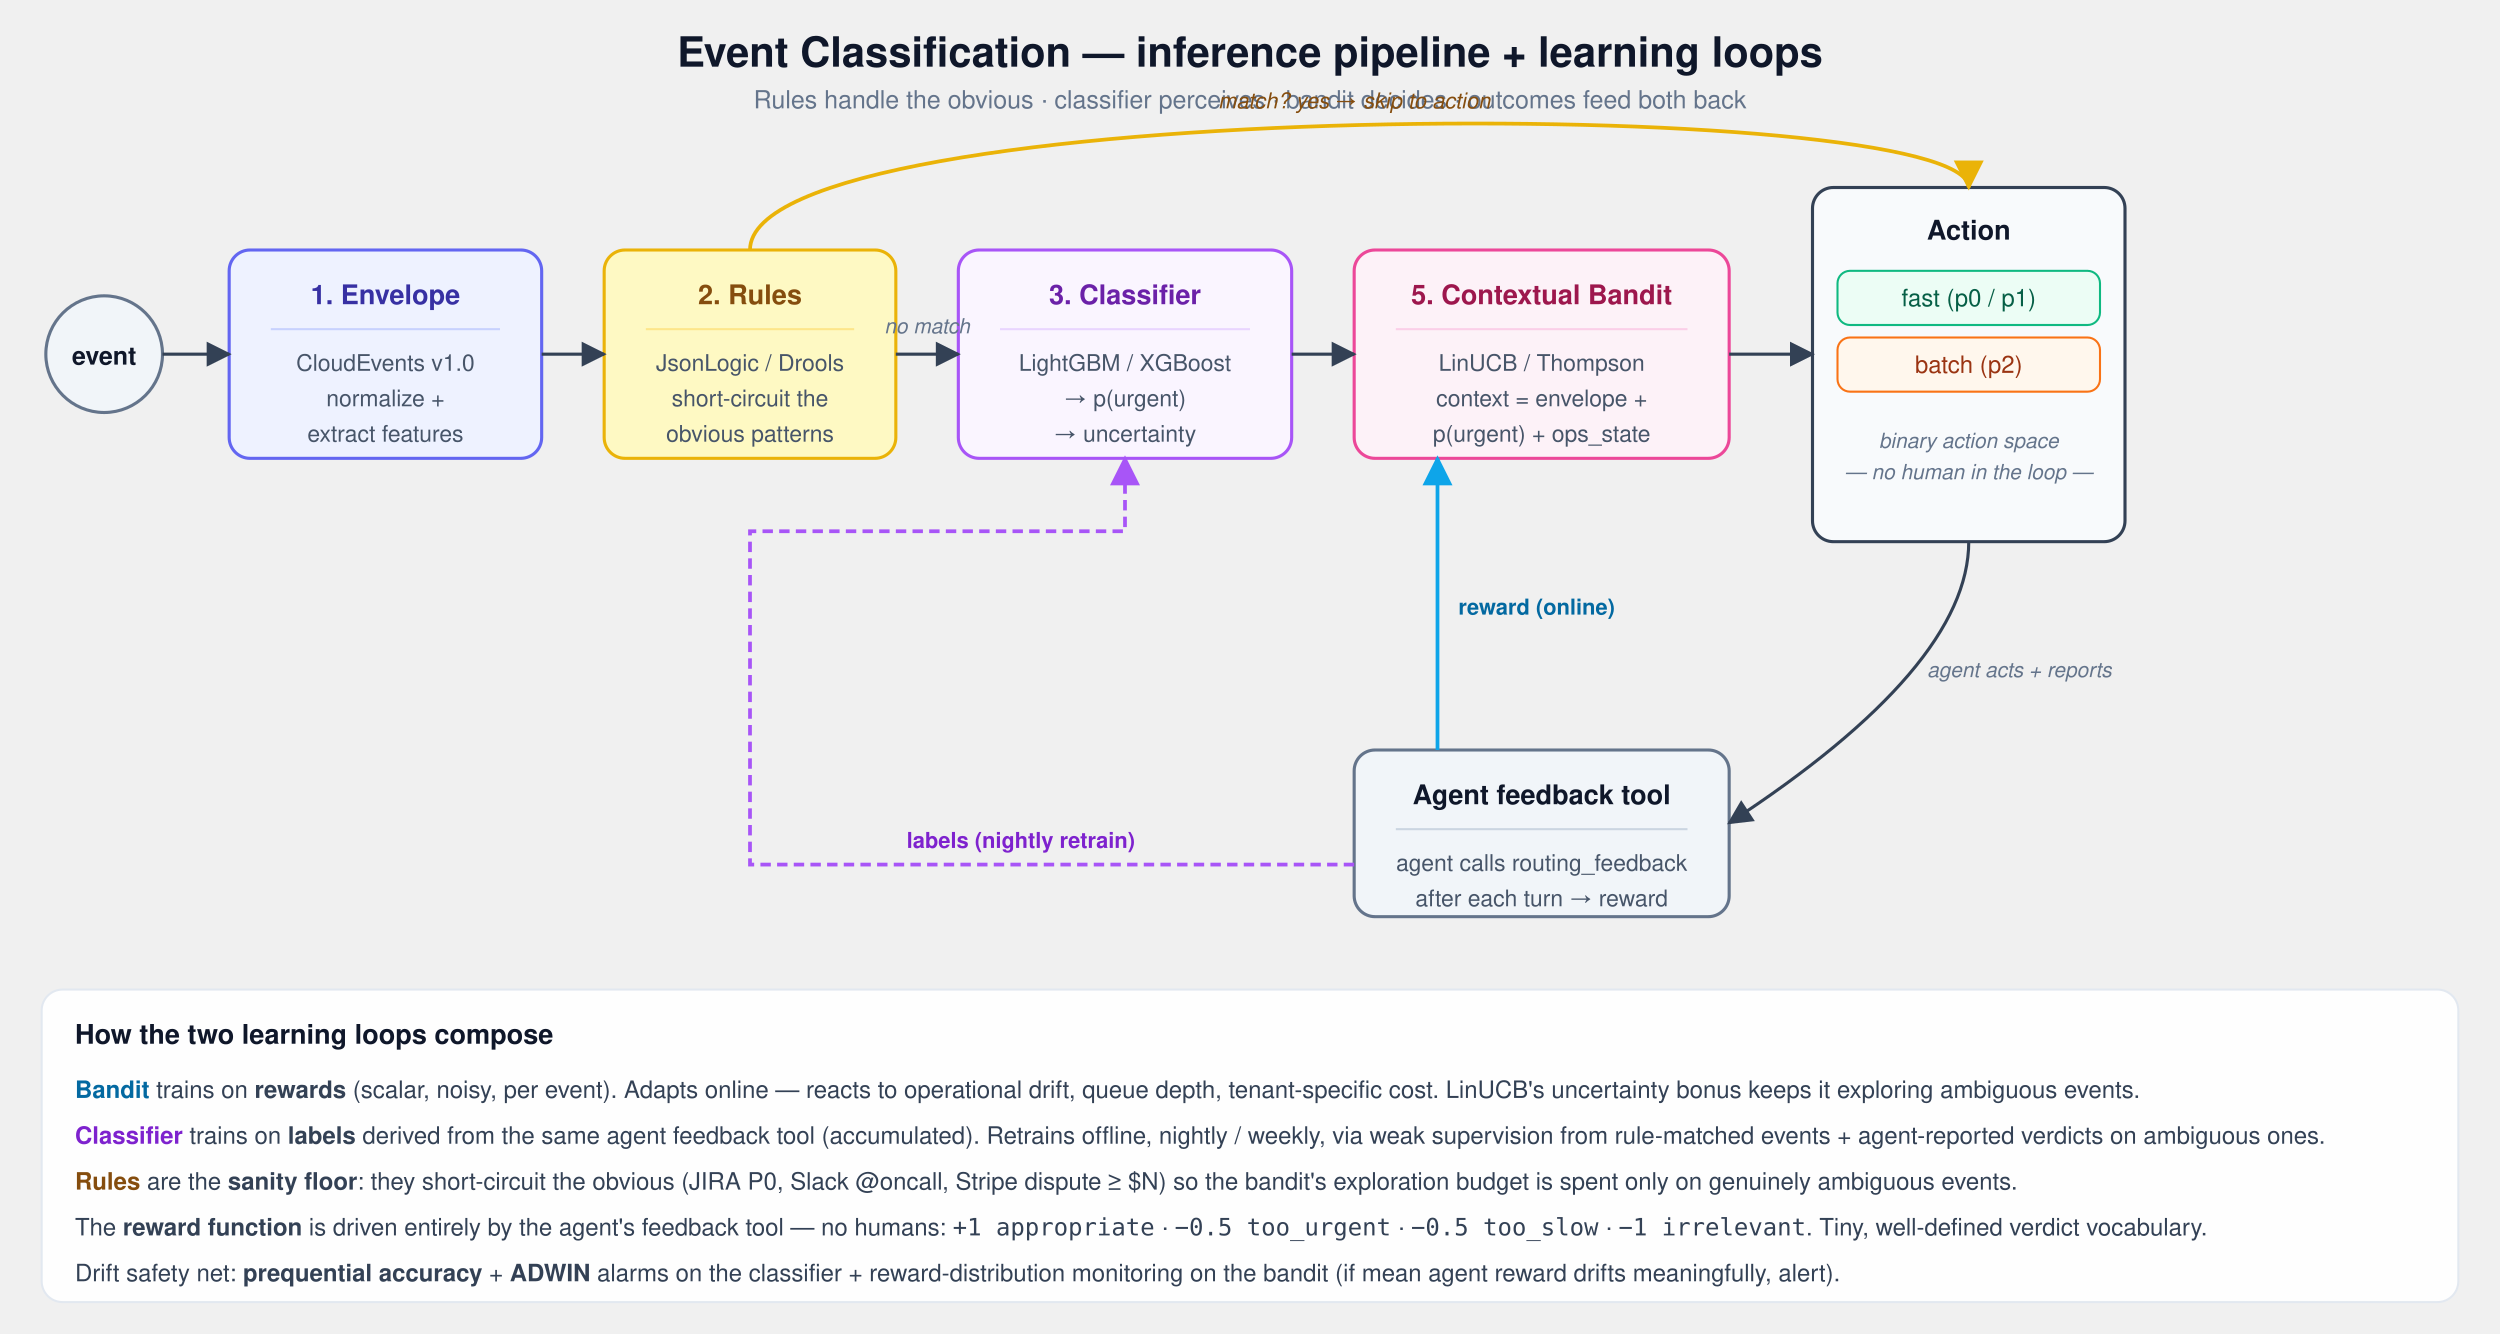
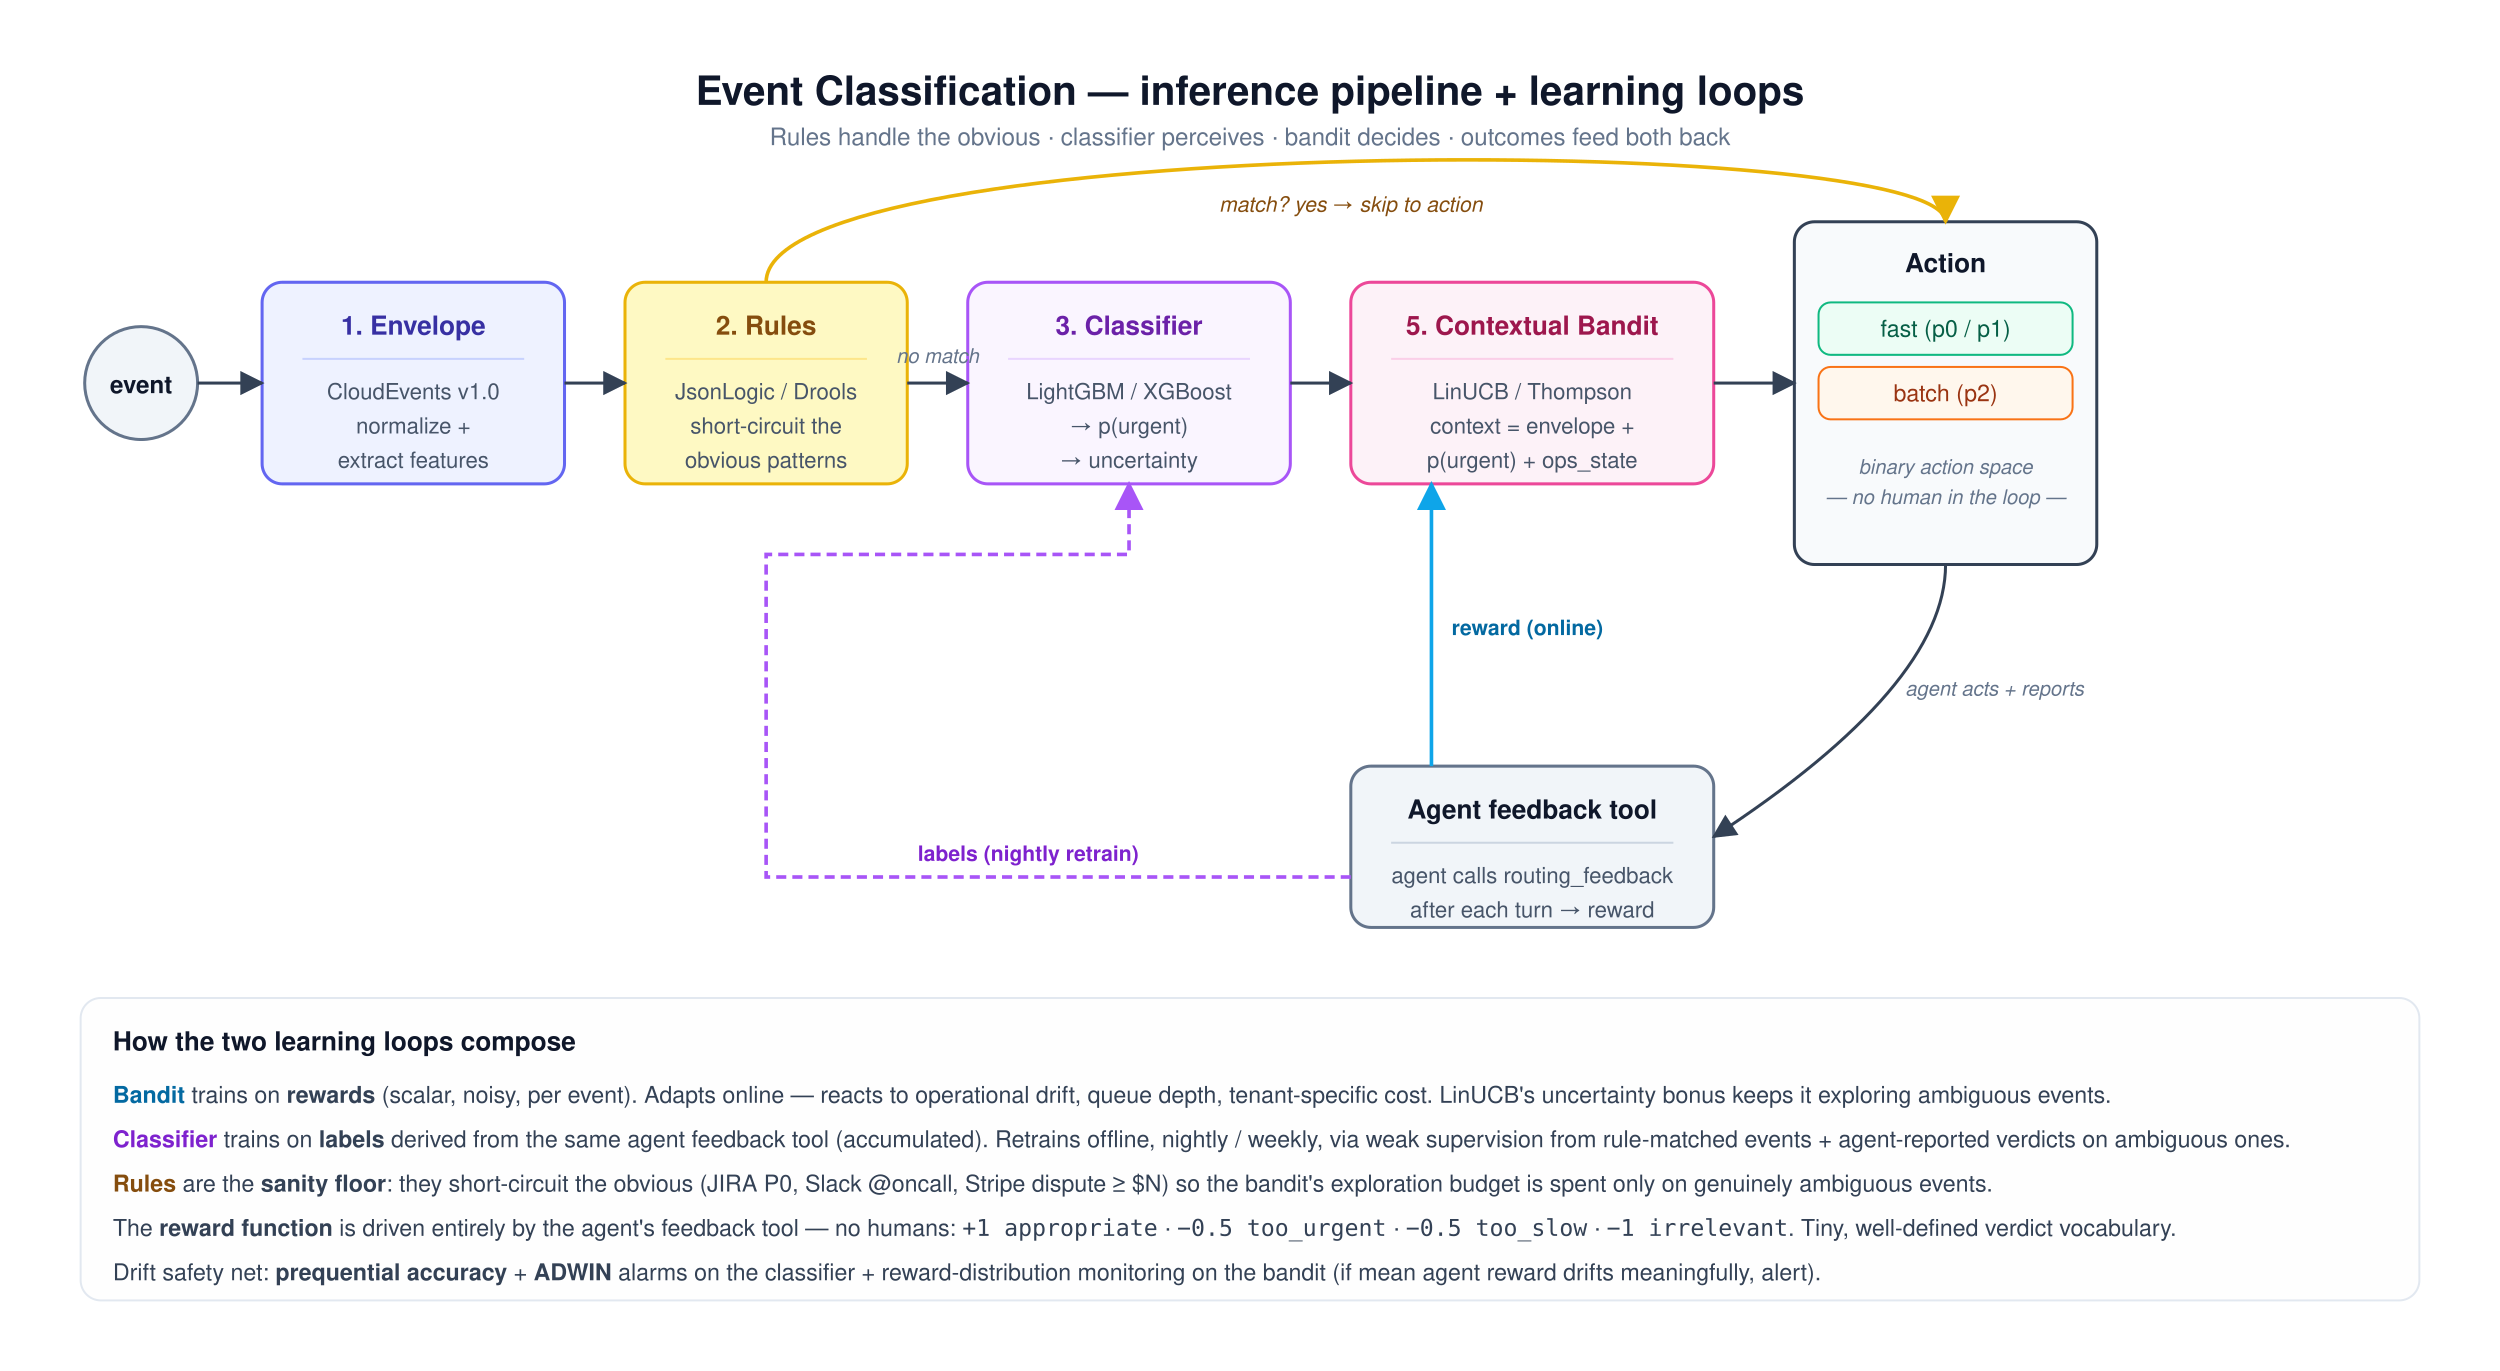
- <svg xmlns="http://www.w3.org/2000/svg" viewBox="0 0 1200 640" font-family="system-ui, -apple-system, 'Segoe UI', Helvetica, Arial, sans-serif">
+ <svg xmlns="http://www.w3.org/2000/svg" viewBox="-20 -20 1240 680" font-family="system-ui, -apple-system, 'Segoe UI', Helvetica, Arial, sans-serif">
  <defs>
    <marker id="arrow" viewBox="0 0 10 10" refX="9" refY="5" markerWidth="8" markerHeight="8" orient="auto-start-reverse">
      <path d="M0,0 L10,5 L0,10 z" fill="#334155" />
    </marker>
    <marker id="arrow-skip" viewBox="0 0 10 10" refX="9" refY="5" markerWidth="8" markerHeight="8" orient="auto-start-reverse">
      <path d="M0,0 L10,5 L0,10 z" fill="#eab308" />
    </marker>
    <marker id="arrow-reward" viewBox="0 0 10 10" refX="9" refY="5" markerWidth="8" markerHeight="8" orient="auto-start-reverse">
      <path d="M0,0 L10,5 L0,10 z" fill="#0ea5e9" />
    </marker>
    <marker id="arrow-label" viewBox="0 0 10 10" refX="9" refY="5" markerWidth="8" markerHeight="8" orient="auto-start-reverse">
      <path d="M0,0 L10,5 L0,10 z" fill="#a855f7" />
    </marker>
  </defs>
+   <rect x="-20" y="-20" width="1240" height="680" fill="#ffffff" />
  <text x="600" y="32" text-anchor="middle" font-size="20" font-weight="600" fill="#0f172a">Event Classification — inference pipeline + learning loops</text>
  <text x="600" y="52" text-anchor="middle" font-size="12" fill="#64748b">Rules handle the obvious · classifier perceives · bandit decides · outcomes feed both back</text>
  <circle cx="50" cy="170" r="28" fill="#f1f5f9" stroke="#64748b" stroke-width="1.5" />
  <text x="50" y="175" text-anchor="middle" font-size="12" font-weight="600" fill="#0f172a">event</text>
  <g transform="translate(110, 120)">
    <rect width="150" height="100" rx="10" fill="#eef2ff" stroke="#6366f1" stroke-width="1.5" />
    <text x="75" y="26" text-anchor="middle" font-size="13" font-weight="600" fill="#3730a3">1. Envelope</text>
    <line x1="20" y1="38" x2="130" y2="38" stroke="#c7d2fe" />
    <text x="75" y="58" text-anchor="middle" font-size="11" fill="#475569">CloudEvents v1.0</text>
    <text x="75" y="75" text-anchor="middle" font-size="11" fill="#475569">normalize +</text>
    <text x="75" y="92" text-anchor="middle" font-size="11" fill="#475569">extract features</text>
  </g>
  <g transform="translate(290, 120)">
    <rect width="140" height="100" rx="10" fill="#fef9c3" stroke="#eab308" stroke-width="1.5" />
    <text x="70" y="26" text-anchor="middle" font-size="13" font-weight="600" fill="#854d0e">2. Rules</text>
    <line x1="20" y1="38" x2="120" y2="38" stroke="#fde68a" />
    <text x="70" y="58" text-anchor="middle" font-size="11" fill="#475569">JsonLogic / Drools</text>
    <text x="70" y="75" text-anchor="middle" font-size="11" fill="#475569">short-circuit the</text>
    <text x="70" y="92" text-anchor="middle" font-size="11" fill="#475569">obvious patterns</text>
  </g>
  <g transform="translate(460, 120)">
    <rect width="160" height="100" rx="10" fill="#faf5ff" stroke="#a855f7" stroke-width="1.5" />
    <text x="80" y="26" text-anchor="middle" font-size="13" font-weight="600" fill="#6b21a8">3. Classifier</text>
    <line x1="20" y1="38" x2="140" y2="38" stroke="#e9d5ff" />
    <text x="80" y="58" text-anchor="middle" font-size="11" fill="#475569">LightGBM / XGBoost</text>
    <text x="80" y="75" text-anchor="middle" font-size="11" fill="#475569">→ p(urgent)</text>
    <text x="80" y="92" text-anchor="middle" font-size="11" fill="#475569">→ uncertainty</text>
  </g>
  <g transform="translate(650, 120)">
    <rect width="180" height="100" rx="10" fill="#fdf2f8" stroke="#ec4899" stroke-width="1.5" />
    <text x="90" y="26" text-anchor="middle" font-size="13" font-weight="600" fill="#9d174d">5. Contextual Bandit</text>
    <line x1="20" y1="38" x2="160" y2="38" stroke="#fbcfe8" />
    <text x="90" y="58" text-anchor="middle" font-size="11" fill="#475569">LinUCB / Thompson</text>
    <text x="90" y="75" text-anchor="middle" font-size="11" fill="#475569">context = envelope +</text>
    <text x="90" y="92" text-anchor="middle" font-size="11" fill="#475569">p(urgent) + ops_state</text>
  </g>
  <g transform="translate(870, 90)">
    <rect width="150" height="170" rx="10" fill="#f8fafc" stroke="#334155" stroke-width="1.5" />
    <text x="75" y="25" text-anchor="middle" font-size="13" font-weight="600" fill="#0f172a">Action</text>
    <g font-size="11.5">
      <rect x="12" y="40" width="126" height="26" rx="6" fill="#ecfdf5" stroke="#10b981" />
      <text x="75" y="57" text-anchor="middle" fill="#065f46">fast  (p0 / p1)</text>
      <rect x="12" y="72" width="126" height="26" rx="6" fill="#fff7ed" stroke="#f97316" />
      <text x="75" y="89" text-anchor="middle" fill="#9a3412">batch  (p2)</text>
      <text x="75" y="125" text-anchor="middle" font-size="10" font-style="italic" fill="#64748b">binary action space</text>
      <text x="75" y="140" text-anchor="middle" font-size="10" font-style="italic" fill="#64748b">— no human in the loop —</text>
    </g>
  </g>
  <line x1="78" y1="170" x2="110" y2="170" stroke="#334155" stroke-width="1.5" marker-end="url(#arrow)" />
  <line x1="260" y1="170" x2="290" y2="170" stroke="#334155" stroke-width="1.5" marker-end="url(#arrow)" />
  <line x1="430" y1="170" x2="460" y2="170" stroke="#334155" stroke-width="1.5" marker-end="url(#arrow)" />
  <text x="445" y="160" text-anchor="middle" font-size="10" fill="#64748b" font-style="italic">no match</text>
  <line x1="620" y1="170" x2="650" y2="170" stroke="#334155" stroke-width="1.5" marker-end="url(#arrow)" />
  <line x1="830" y1="170" x2="870" y2="170" stroke="#334155" stroke-width="1.5" marker-end="url(#arrow)" />
  <path d="M 360 120 C 360 45, 945 45, 945 90" stroke="#eab308" stroke-width="1.8" fill="none" marker-end="url(#arrow-skip)" />
-   <text x="650" y="52" text-anchor="middle" font-size="10.5" fill="#854d0e" font-style="italic">match? yes → skip to action</text>
+   <text x="650" y="85" text-anchor="middle" font-size="10.5" fill="#854d0e" font-style="italic">match? yes → skip to action</text>
  <g transform="translate(650, 360)">
    <rect width="180" height="80" rx="10" fill="#f1f5f9" stroke="#64748b" stroke-width="1.5" />
    <text x="90" y="26" text-anchor="middle" font-size="13" font-weight="600" fill="#0f172a">Agent feedback tool</text>
    <line x1="20" y1="38" x2="160" y2="38" stroke="#cbd5e1" />
    <text x="90" y="58" text-anchor="middle" font-size="11" fill="#475569">agent calls routing_feedback</text>
    <text x="90" y="75" text-anchor="middle" font-size="11" fill="#475569">after each turn → reward</text>
  </g>
  <path d="M 945 260 Q 945 320 830 395" stroke="#334155" stroke-width="1.5" fill="none" marker-end="url(#arrow)" />
  <text x="925" y="325" font-size="10" fill="#64748b" font-style="italic">agent acts + reports</text>
  <path d="M 690 360 L 690 220" stroke="#0ea5e9" stroke-width="1.8" fill="none" marker-end="url(#arrow-reward)" />
  <text x="700" y="295" font-size="10.5" fill="#0369a1" font-weight="600">reward (online)</text>
  <path d="M 650 415 L 360 415 L 360 255 L 540 255 L 540 220" stroke="#a855f7" stroke-width="1.8" fill="none" stroke-dasharray="5 3" marker-end="url(#arrow-label)" />
  <text x="490" y="407" text-anchor="middle" font-size="10.5" fill="#7e22ce" font-weight="600">labels (nightly retrain)</text>
  <g transform="translate(20, 475)">
    <rect width="1160" height="150" rx="10" fill="#fefefe" stroke="#e2e8f0" />
    <text x="16" y="26" font-size="13" font-weight="600" fill="#0f172a">How the two learning loops compose</text>
    <g font-size="11.5" fill="#334155">
      <text x="16" y="52">
        <tspan font-weight="600" fill="#0369a1">Bandit</tspan> trains on <tspan font-weight="600">rewards</tspan> (scalar, noisy, per event). Adapts online — reacts to operational drift, queue depth, tenant-specific cost. LinUCB's uncertainty bonus keeps it exploring ambiguous events.</text>
      <text x="16" y="74">
        <tspan font-weight="600" fill="#7e22ce">Classifier</tspan> trains on <tspan font-weight="600">labels</tspan> derived from the same agent feedback tool (accumulated). Retrains offline, nightly / weekly, via weak supervision from rule-matched events + agent-reported verdicts on ambiguous ones.</text>
      <text x="16" y="96">
        <tspan font-weight="600" fill="#854d0e">Rules</tspan> are the <tspan font-weight="600">sanity floor</tspan>: they short-circuit the obvious (JIRA P0, Slack @oncall, Stripe dispute ≥ $N) so the bandit's exploration budget is spent only on genuinely ambiguous events.</text>
      <text x="16" y="118">The <tspan font-weight="600">reward function</tspan> is driven entirely by the agent's feedback tool — no humans: <tspan font-family="monospace">+1 appropriate</tspan> · <tspan font-family="monospace">−0.5 too_urgent</tspan> · <tspan font-family="monospace">−0.5 too_slow</tspan> · <tspan font-family="monospace">−1 irrelevant</tspan>. Tiny, well-defined verdict vocabulary.</text>
      <text x="16" y="140">Drift safety net: <tspan font-weight="600">prequential accuracy</tspan> + <tspan font-weight="600">ADWIN</tspan> alarms on the classifier + reward-distribution monitoring on the bandit (if mean agent reward drifts meaningfully, alert).</text>
    </g>
  </g>
</svg>
